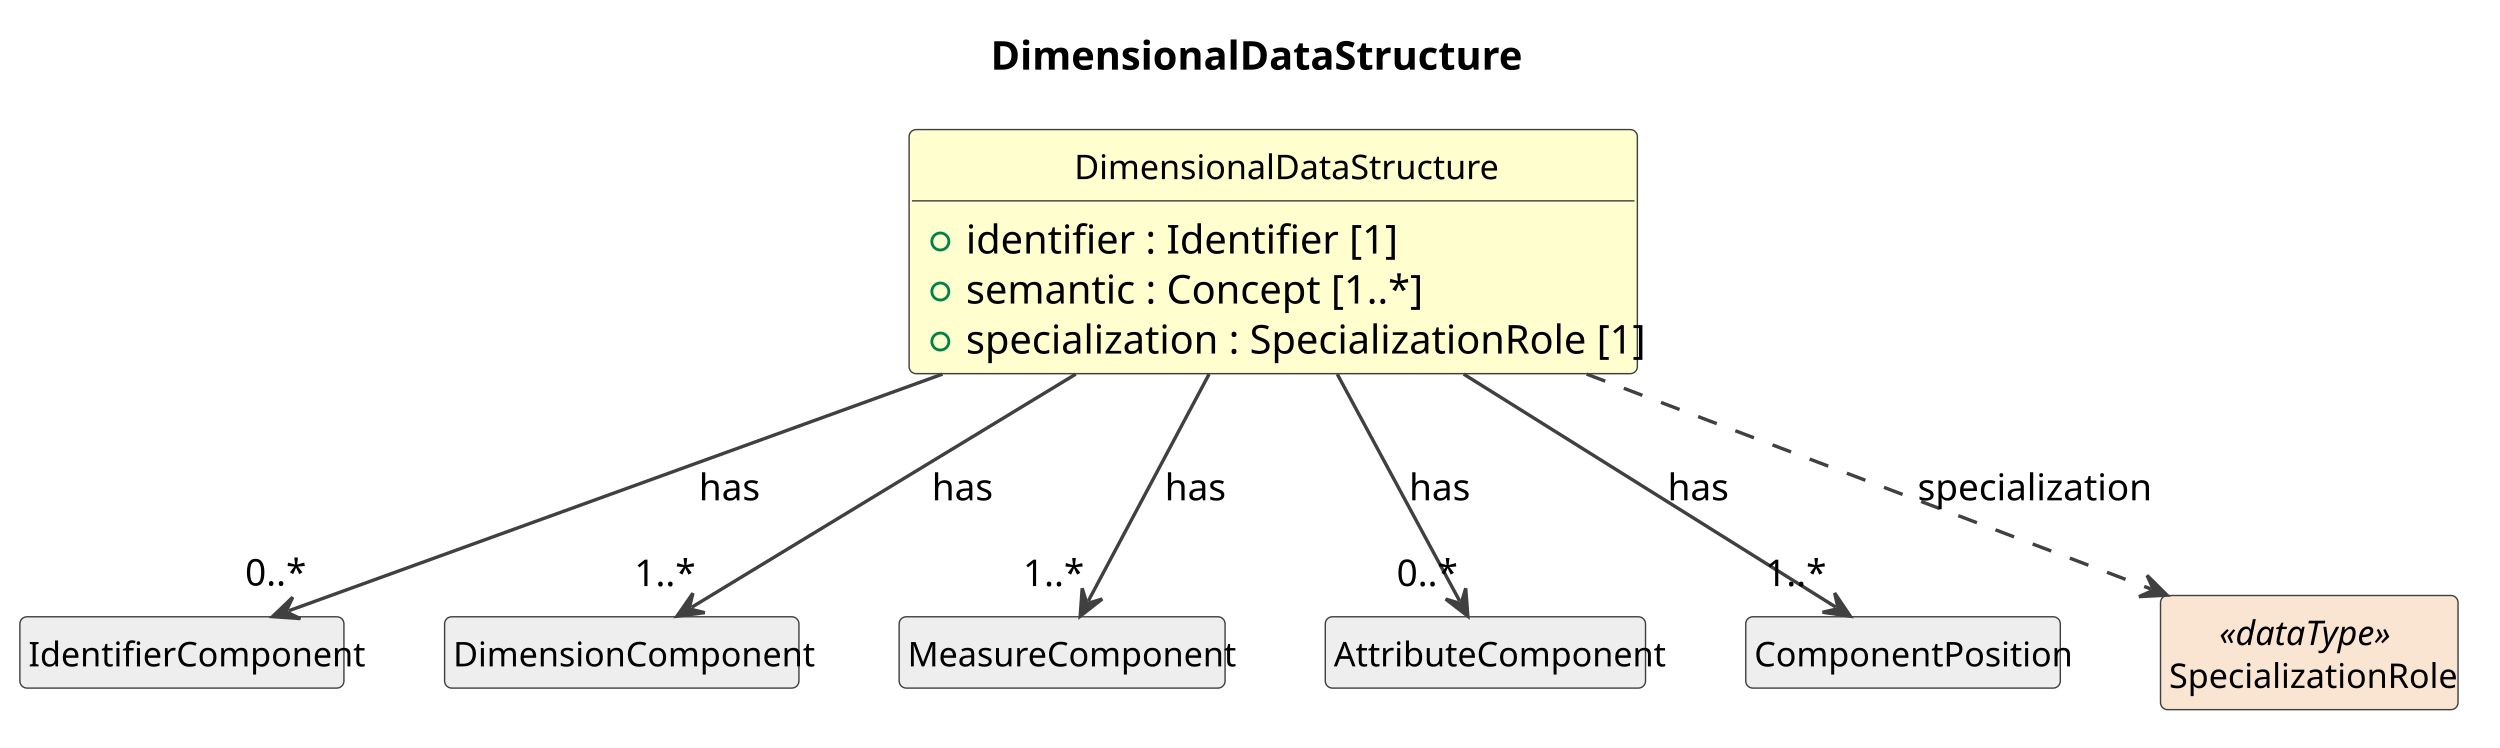
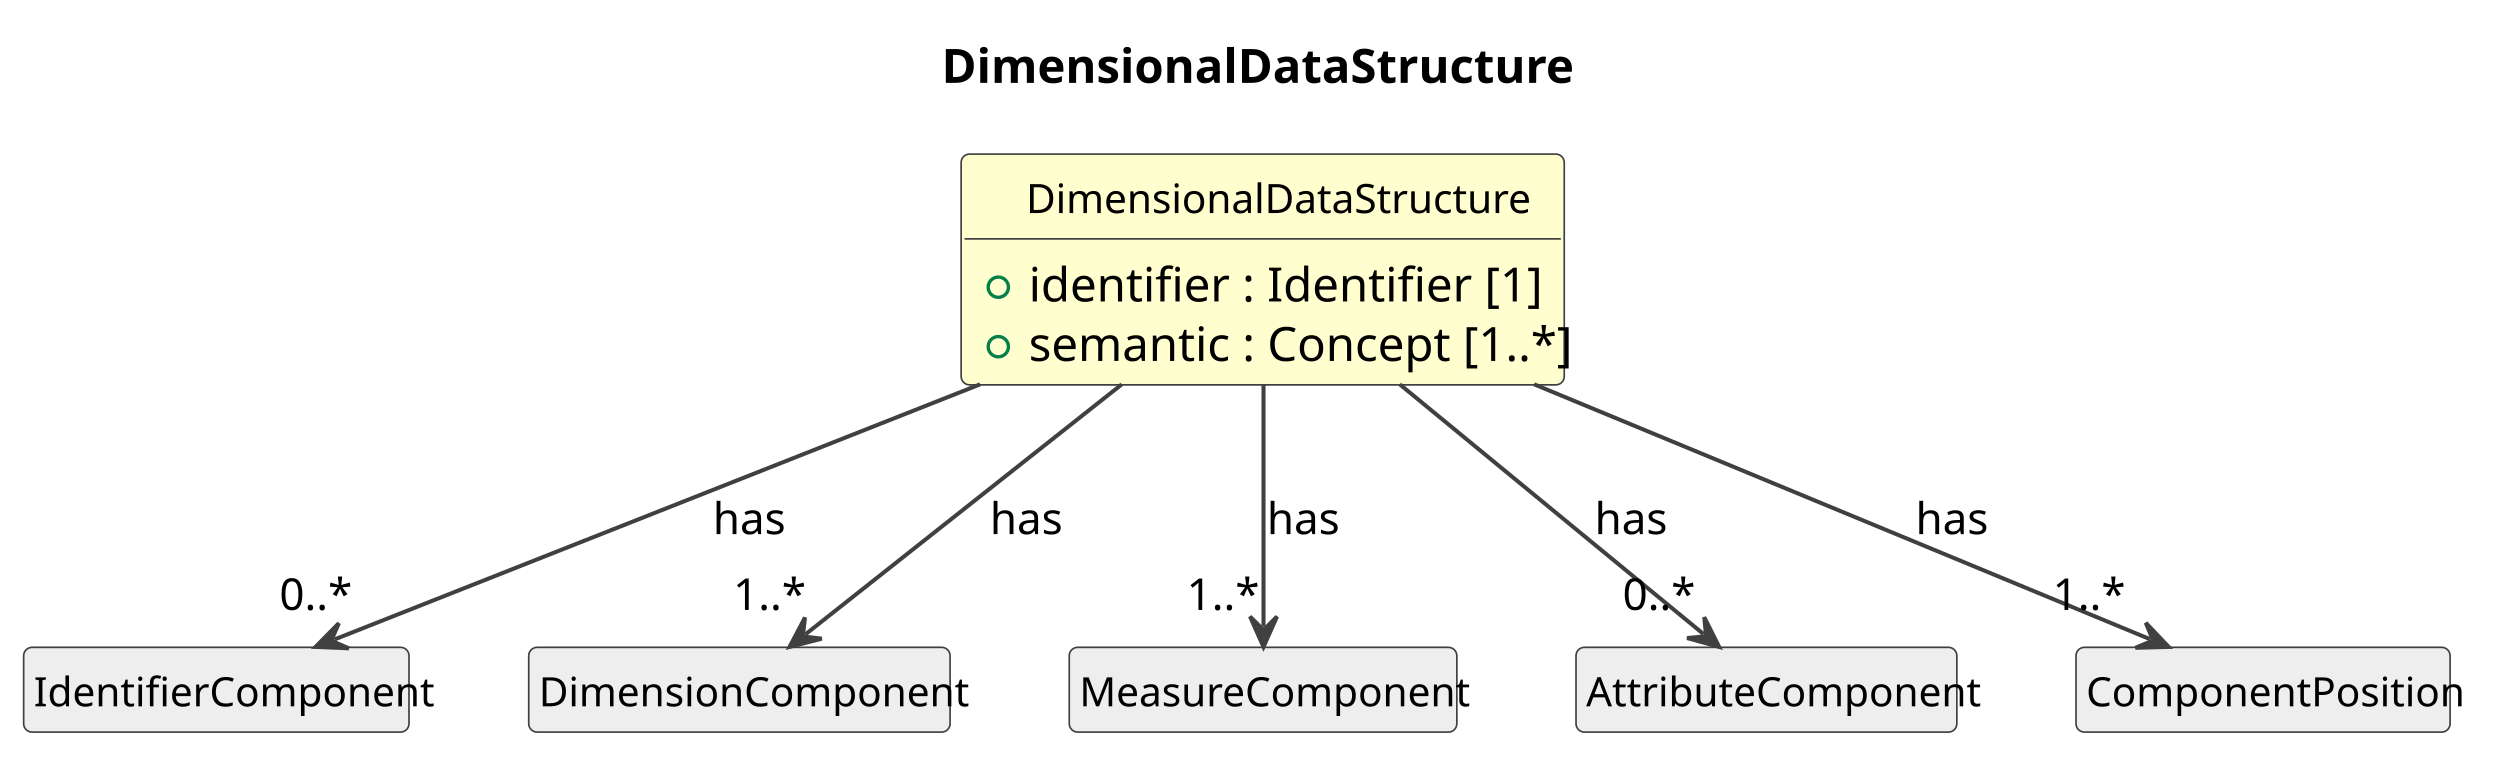
- <svg xmlns="http://www.w3.org/2000/svg" contentStyleType="text/css" data-diagram-type="CLASS" height="263px" preserveAspectRatio="none" style="width:880px;height:263px;background:#FFFFFF;" version="1.1" viewBox="0 0 880 263" width="880px" zoomAndPan="magnify">
+ <svg xmlns="http://www.w3.org/2000/svg" contentStyleType="text/css" data-diagram-type="CLASS" height="230px" preserveAspectRatio="none" style="width:740px;height:230px;background:#FFFFFF;" version="1.1" viewBox="0 0 740 230" width="740px" zoomAndPan="magnify">
  <defs />
  <g>
    <g class="title" data-source-line="1">
-       <text fill="#000000" font-family="sans-serif" font-size="14" font-weight="700" lengthAdjust="spacing" textLength="175.82" x="348.702" y="24.533">DimensionalDataStructure</text>
+       <text fill="#000000" font-family="sans-serif" font-size="14" font-weight="700" lengthAdjust="spacing" textLength="175.82" x="278.705" y="24.533">DimensionalDataStructure</text>
    </g>
    <g class="entity" data-qualified-name="DimensionalDataStructure" data-source-line="12" id="ent0002">
-       <rect fill="#FEFECE" height="85.922" rx="2.5" ry="2.5" style="stroke:#404040;stroke-width:0.5;" width="256.351" x="320" y="45.609" />
-       <text fill="#000000" font-family="sans-serif" font-size="12" lengthAdjust="spacing" textLength="140.062" x="378.144" y="63.066">DimensionalDataStructure</text>
-       <line style="stroke:#404040;stroke-width:0.5;" x1="321" x2="575.351" y1="70.703" y2="70.703" />
+       <rect fill="#FEFECE" height="68.312" rx="2.5" ry="2.5" style="stroke:#404040;stroke-width:0.5;" width="178.517" x="284.5" y="45.609" />
+       <text fill="#000000" font-family="sans-serif" font-size="12" lengthAdjust="spacing" textLength="140.062" x="303.727" y="63.066">DimensionalDataStructure</text>
+       <line style="stroke:#404040;stroke-width:0.5;" x1="285.5" x2="462.017" y1="70.703" y2="70.703" />
      <g data-visibility-modifier="PUBLIC_FIELD">
-         <ellipse cx="331" cy="85.008" fill="none" rx="3" ry="3" style="stroke:#038048;stroke-width:1;" />
+         <ellipse cx="295.5" cy="85.008" fill="none" rx="3" ry="3" style="stroke:#038048;stroke-width:1;" />
      </g>
-       <text fill="#000000" font-family="sans-serif" font-size="14" lengthAdjust="spacing" textLength="137.737" x="340" y="89.236">identifier : Identifier [1]</text>
+       <text fill="#000000" font-family="sans-serif" font-size="14" lengthAdjust="spacing" textLength="137.737" x="304.5" y="89.236">identifier : Identifier [1]</text>
      <g data-visibility-modifier="PUBLIC_FIELD">
-         <ellipse cx="331" cy="102.617" fill="none" rx="3" ry="3" style="stroke:#038048;stroke-width:1;" />
+         <ellipse cx="295.5" cy="102.617" fill="none" rx="3" ry="3" style="stroke:#038048;stroke-width:1;" />
      </g>
-       <text fill="#000000" font-family="sans-serif" font-size="14" lengthAdjust="spacing" textLength="152.517" x="340" y="106.846">semantic : Concept [1..*]</text>
-       <g data-visibility-modifier="PUBLIC_FIELD">
-         <ellipse cx="331" cy="120.227" fill="none" rx="3" ry="3" style="stroke:#038048;stroke-width:1;" />
-       </g>
-       <text fill="#000000" font-family="sans-serif" font-size="14" lengthAdjust="spacing" textLength="230.351" x="340" y="124.455">specialization : SpecializationRole [1]</text>
+       <text fill="#000000" font-family="sans-serif" font-size="14" lengthAdjust="spacing" textLength="152.517" x="304.5" y="106.846">semantic : Concept [1..*]</text>
    </g>
-     <g class="entity" data-qualified-name="IdentifierComponent" data-source-line="17" id="ent0003">
-       <rect fill="#EEEEEE" height="25.094" rx="2.5" ry="2.5" style="stroke:#404040;stroke-width:0.5;" width="114.064" x="7" y="217.109" />
-       <text fill="#000000" font-family="sans-serif" font-size="12" lengthAdjust="spacing" textLength="108.064" x="10" y="234.566">IdentifierComponent</text>
+     <g class="entity" data-qualified-name="IdentifierComponent" data-source-line="16" id="ent0003">
+       <rect fill="#EEEEEE" height="25.094" rx="2.5" ry="2.5" style="stroke:#404040;stroke-width:0.5;" width="114.064" x="7" y="191.609" />
+       <text fill="#000000" font-family="sans-serif" font-size="12" lengthAdjust="spacing" textLength="108.064" x="10" y="209.066">IdentifierComponent</text>
    </g>
-     <g class="entity" data-qualified-name="DimensionComponent" data-source-line="19" id="ent0005">
-       <rect fill="#EEEEEE" height="25.094" rx="2.5" ry="2.5" style="stroke:#404040;stroke-width:0.5;" width="124.728" x="156.5" y="217.109" />
-       <text fill="#000000" font-family="sans-serif" font-size="12" lengthAdjust="spacing" textLength="118.728" x="159.5" y="234.566">DimensionComponent</text>
+     <g class="entity" data-qualified-name="DimensionComponent" data-source-line="18" id="ent0005">
+       <rect fill="#EEEEEE" height="25.094" rx="2.5" ry="2.5" style="stroke:#404040;stroke-width:0.5;" width="124.728" x="156.5" y="191.609" />
+       <text fill="#000000" font-family="sans-serif" font-size="12" lengthAdjust="spacing" textLength="118.728" x="159.5" y="209.066">DimensionComponent</text>
    </g>
-     <g class="entity" data-qualified-name="MeasureComponent" data-source-line="21" id="ent0007">
-       <rect fill="#EEEEEE" height="25.094" rx="2.5" ry="2.5" style="stroke:#404040;stroke-width:0.5;" width="114.727" x="316.5" y="217.109" />
-       <text fill="#000000" font-family="sans-serif" font-size="12" lengthAdjust="spacing" textLength="108.727" x="319.5" y="234.566">MeasureComponent</text>
+     <g class="entity" data-qualified-name="MeasureComponent" data-source-line="20" id="ent0007">
+       <rect fill="#EEEEEE" height="25.094" rx="2.5" ry="2.5" style="stroke:#404040;stroke-width:0.5;" width="114.727" x="316.5" y="191.609" />
+       <text fill="#000000" font-family="sans-serif" font-size="12" lengthAdjust="spacing" textLength="108.727" x="319.5" y="209.066">MeasureComponent</text>
    </g>
-     <g class="entity" data-qualified-name="AttributeComponent" data-source-line="23" id="ent0009">
-       <rect fill="#EEEEEE" height="25.094" rx="2.5" ry="2.5" style="stroke:#404040;stroke-width:0.5;" width="112.728" x="466.5" y="217.109" />
-       <text fill="#000000" font-family="sans-serif" font-size="12" lengthAdjust="spacing" textLength="106.728" x="469.5" y="234.566">AttributeComponent</text>
+     <g class="entity" data-qualified-name="AttributeComponent" data-source-line="22" id="ent0009">
+       <rect fill="#EEEEEE" height="25.094" rx="2.5" ry="2.5" style="stroke:#404040;stroke-width:0.5;" width="112.728" x="466.5" y="191.609" />
+       <text fill="#000000" font-family="sans-serif" font-size="12" lengthAdjust="spacing" textLength="106.728" x="469.5" y="209.066">AttributeComponent</text>
    </g>
-     <g class="entity" data-qualified-name="ComponentPosition" data-source-line="25" id="ent0011">
-       <rect fill="#EEEEEE" height="25.094" rx="2.5" ry="2.5" style="stroke:#404040;stroke-width:0.5;" width="110.731" x="614.5" y="217.109" />
-       <text fill="#000000" font-family="sans-serif" font-size="12" lengthAdjust="spacing" textLength="104.731" x="617.5" y="234.566">ComponentPosition</text>
+     <g class="entity" data-qualified-name="ComponentPosition" data-source-line="24" id="ent0011">
+       <rect fill="#EEEEEE" height="25.094" rx="2.5" ry="2.5" style="stroke:#404040;stroke-width:0.5;" width="110.731" x="614.5" y="191.609" />
+       <text fill="#000000" font-family="sans-serif" font-size="12" lengthAdjust="spacing" textLength="104.731" x="617.5" y="209.066">ComponentPosition</text>
    </g>
-     <g class="entity" data-qualified-name="SpecializationRole" data-source-line="27" id="ent0013">
-       <rect fill="#FAE5D3" height="40.188" rx="2.5" ry="2.5" style="stroke:#404040;stroke-width:0.5;" width="104.725" x="760.5" y="209.609" />
-       <text fill="#000000" font-family="sans-serif" font-size="12" font-style="italic" lengthAdjust="spacing" textLength="63.381" x="781.172" y="227.066">«dataType»</text>
-       <text fill="#000000" font-family="sans-serif" font-size="12" lengthAdjust="spacing" textLength="98.725" x="763.5" y="242.16">SpecializationRole</text>
+     <g class="link" data-entity-1="ent0002" data-entity-2="ent0003" data-link-type="dependency" data-source-line="17" id="lnk4">
+       <path codeLine="17" d="M290.11,113.759 C224.84,139.549 143.67,171.624 98.98,189.284" fill="none" id="DimensionalDataStructure-to-IdentifierComponent" style="stroke:#404040;stroke-width:1.2;" />
+       <polygon fill="#404040" points="93.4,191.489,103.24,191.902,98.05,189.652,100.3,184.462,93.4,191.489" style="stroke:#404040;stroke-width:1.2;" />
+       <text fill="#000000" font-family="sans-serif" font-size="13" lengthAdjust="spacing" textLength="20.96" x="211" y="158.105">has</text>
+       <text fill="#000000" font-family="sans-serif" font-size="13" lengthAdjust="spacing" textLength="19.513" x="82.701" y="180.532">0..*</text>
    </g>
-     <g class="link" data-entity-1="ent0002" data-entity-2="ent0003" data-link-type="dependency" data-source-line="18" id="lnk4">
-       <path codeLine="18" d="M331.75,131.689 C250.29,161.179 152.812,196.457 101.572,215.007" fill="none" id="DimensionalDataStructure-to-IdentifierComponent" style="stroke:#404040;stroke-width:1.2;" />
-       <polygon fill="#404040" points="95.93,217.049,105.754,217.747,100.631,215.347,103.031,210.225,95.93,217.049" style="stroke:#404040;stroke-width:1.2;" />
-       <text fill="#000000" font-family="sans-serif" font-size="13" lengthAdjust="spacing" textLength="20.96" x="246" y="176.105">has</text>
-       <text fill="#000000" font-family="sans-serif" font-size="13" lengthAdjust="spacing" textLength="19.513" x="86.275" y="206.117">0..*</text>
+     <g class="link" data-entity-1="ent0002" data-entity-2="ent0005" data-link-type="dependency" data-source-line="19" id="lnk6">
+       <path codeLine="19" d="M332.05,113.759 C299.42,139.549 260.758,170.109 238.408,187.769" fill="none" id="DimensionalDataStructure-to-DimensionComponent" style="stroke:#404040;stroke-width:1.2;" />
+       <polygon fill="#404040" points="233.7,191.489,243.242,189.048,237.623,188.389,238.282,182.771,233.7,191.489" style="stroke:#404040;stroke-width:1.2;" />
+       <text fill="#000000" font-family="sans-serif" font-size="13" lengthAdjust="spacing" textLength="20.96" x="293" y="158.105">has</text>
+       <text fill="#000000" font-family="sans-serif" font-size="13" lengthAdjust="spacing" textLength="19.513" x="217.007" y="180.532">1..*</text>
    </g>
-     <g class="link" data-entity-1="ent0002" data-entity-2="ent0005" data-link-type="dependency" data-source-line="20" id="lnk6">
-       <path codeLine="20" d="M378.67,131.689 C330.23,161.099 274.059,195.186 243.419,213.786" fill="none" id="DimensionalDataStructure-to-DimensionComponent" style="stroke:#404040;stroke-width:1.2;" />
-       <polygon fill="#404040" points="238.29,216.899,248.059,215.648,242.564,214.305,243.908,208.81,238.29,216.899" style="stroke:#404040;stroke-width:1.2;" />
-       <text fill="#000000" font-family="sans-serif" font-size="13" lengthAdjust="spacing" textLength="20.96" x="328" y="176.105">has</text>
-       <text fill="#000000" font-family="sans-serif" font-size="13" lengthAdjust="spacing" textLength="19.513" x="223.299" y="206.291">1..*</text>
+     <g class="link" data-entity-1="ent0002" data-entity-2="ent0007" data-link-type="dependency" data-source-line="21" id="lnk8">
+       <path codeLine="21" d="M374,113.759 C374,139.549 374,167.829 374,185.489" fill="none" id="DimensionalDataStructure-to-MeasureComponent" style="stroke:#404040;stroke-width:1.2;" />
+       <polygon fill="#404040" points="374,191.489,378,182.489,374,186.489,370,182.489,374,191.489" style="stroke:#404040;stroke-width:1.2;" />
+       <text fill="#000000" font-family="sans-serif" font-size="13" lengthAdjust="spacing" textLength="20.96" x="375" y="158.105">has</text>
+       <text fill="#000000" font-family="sans-serif" font-size="13" lengthAdjust="spacing" textLength="19.513" x="351.243" y="180.532">1..*</text>
    </g>
-     <g class="link" data-entity-1="ent0002" data-entity-2="ent0007" data-link-type="dependency" data-source-line="22" id="lnk8">
-       <path codeLine="22" d="M425.6,131.689 C409.94,161.099 392.961,193.004 383.051,211.604" fill="none" id="DimensionalDataStructure-to-MeasureComponent" style="stroke:#404040;stroke-width:1.2;" />
-       <polygon fill="#404040" points="380.23,216.899,387.992,210.837,382.581,212.487,380.932,207.076,380.23,216.899" style="stroke:#404040;stroke-width:1.2;" />
-       <text fill="#000000" font-family="sans-serif" font-size="13" lengthAdjust="spacing" textLength="20.96" x="410" y="176.105">has</text>
-       <text fill="#000000" font-family="sans-serif" font-size="13" lengthAdjust="spacing" textLength="19.513" x="360.097" y="206.291">1..*</text>
+     <g class="link" data-entity-1="ent0002" data-entity-2="ent0009" data-link-type="dependency" data-source-line="23" id="lnk10">
+       <path codeLine="23" d="M414.32,113.759 C445.69,139.549 482.755,170.019 504.235,187.679" fill="none" id="DimensionalDataStructure-to-AttributeComponent" style="stroke:#404040;stroke-width:1.2;" />
+       <polygon fill="#404040" points="508.87,191.489,504.458,182.684,505.008,188.314,499.378,188.863,508.87,191.489" style="stroke:#404040;stroke-width:1.2;" />
+       <text fill="#000000" font-family="sans-serif" font-size="13" lengthAdjust="spacing" textLength="20.96" x="472" y="158.105">has</text>
+       <text fill="#000000" font-family="sans-serif" font-size="13" lengthAdjust="spacing" textLength="19.513" x="480.284" y="180.532">0..*</text>
    </g>
-     <g class="link" data-entity-1="ent0002" data-entity-2="ent0009" data-link-type="dependency" data-source-line="24" id="lnk10">
-       <path codeLine="24" d="M470.71,131.689 C486.57,161.099 503.802,193.018 513.832,211.618" fill="none" id="DimensionalDataStructure-to-AttributeComponent" style="stroke:#404040;stroke-width:1.2;" />
-       <polygon fill="#404040" points="516.68,216.899,515.929,207.079,514.307,212.499,508.887,210.876,516.68,216.899" style="stroke:#404040;stroke-width:1.2;" />
-       <text fill="#000000" font-family="sans-serif" font-size="13" lengthAdjust="spacing" textLength="20.96" x="496" y="176.105">has</text>
-       <text fill="#000000" font-family="sans-serif" font-size="13" lengthAdjust="spacing" textLength="19.513" x="491.605" y="206.291">0..*</text>
-     </g>
-     <g class="link" data-entity-1="ent0002" data-entity-2="ent0011" data-link-type="dependency" data-source-line="26" id="lnk12">
-       <path codeLine="26" d="M515.21,131.689 C562.17,161.099 616.504,195.115 646.214,213.715" fill="none" id="DimensionalDataStructure-to-ComponentPosition" style="stroke:#404040;stroke-width:1.2;" />
-       <polygon fill="#404040" points="651.3,216.899,645.794,208.733,647.062,214.246,641.549,215.514,651.3,216.899" style="stroke:#404040;stroke-width:1.2;" />
-       <text fill="#000000" font-family="sans-serif" font-size="13" lengthAdjust="spacing" textLength="20.96" x="587" y="176.105">has</text>
-       <text fill="#000000" font-family="sans-serif" font-size="13" lengthAdjust="spacing" textLength="19.513" x="621.35" y="206.291">1..*</text>
-     </g>
-     <g class="link" data-entity-1="ent0002" data-entity-2="ent0013" data-link-type="dependency" data-source-line="28" id="lnk14">
-       <path codeLine="28" d="M558.5,131.689 C626.48,157.579 704.733,187.384 757.153,207.344" fill="none" id="DimensionalDataStructure-to-SpecializationRole" style="stroke:#404040;stroke-width:1.2;stroke-dasharray:7,7;" />
-       <polygon fill="#404040" points="762.76,209.479,755.773,202.539,758.087,207.7,752.926,210.015,762.76,209.479" style="stroke:#404040;stroke-width:1.2;" />
-       <text fill="#000000" font-family="sans-serif" font-size="13" lengthAdjust="spacing" textLength="78.044" x="675" y="176.105">specialization</text>
+     <g class="link" data-entity-1="ent0002" data-entity-2="ent0011" data-link-type="dependency" data-source-line="25" id="lnk12">
+       <path codeLine="25" d="M454.1,113.759 C516.42,139.549 593.706,171.535 636.386,189.195" fill="none" id="DimensionalDataStructure-to-ComponentPosition" style="stroke:#404040;stroke-width:1.2;" />
+       <polygon fill="#404040" points="641.93,191.489,635.143,184.352,637.31,189.578,632.084,191.744,641.93,191.489" style="stroke:#404040;stroke-width:1.2;" />
+       <text fill="#000000" font-family="sans-serif" font-size="13" lengthAdjust="spacing" textLength="20.96" x="567" y="158.105">has</text>
+       <text fill="#000000" font-family="sans-serif" font-size="13" lengthAdjust="spacing" textLength="19.513" x="607.594" y="180.532">1..*</text>
    </g>
  </g>
</svg>
